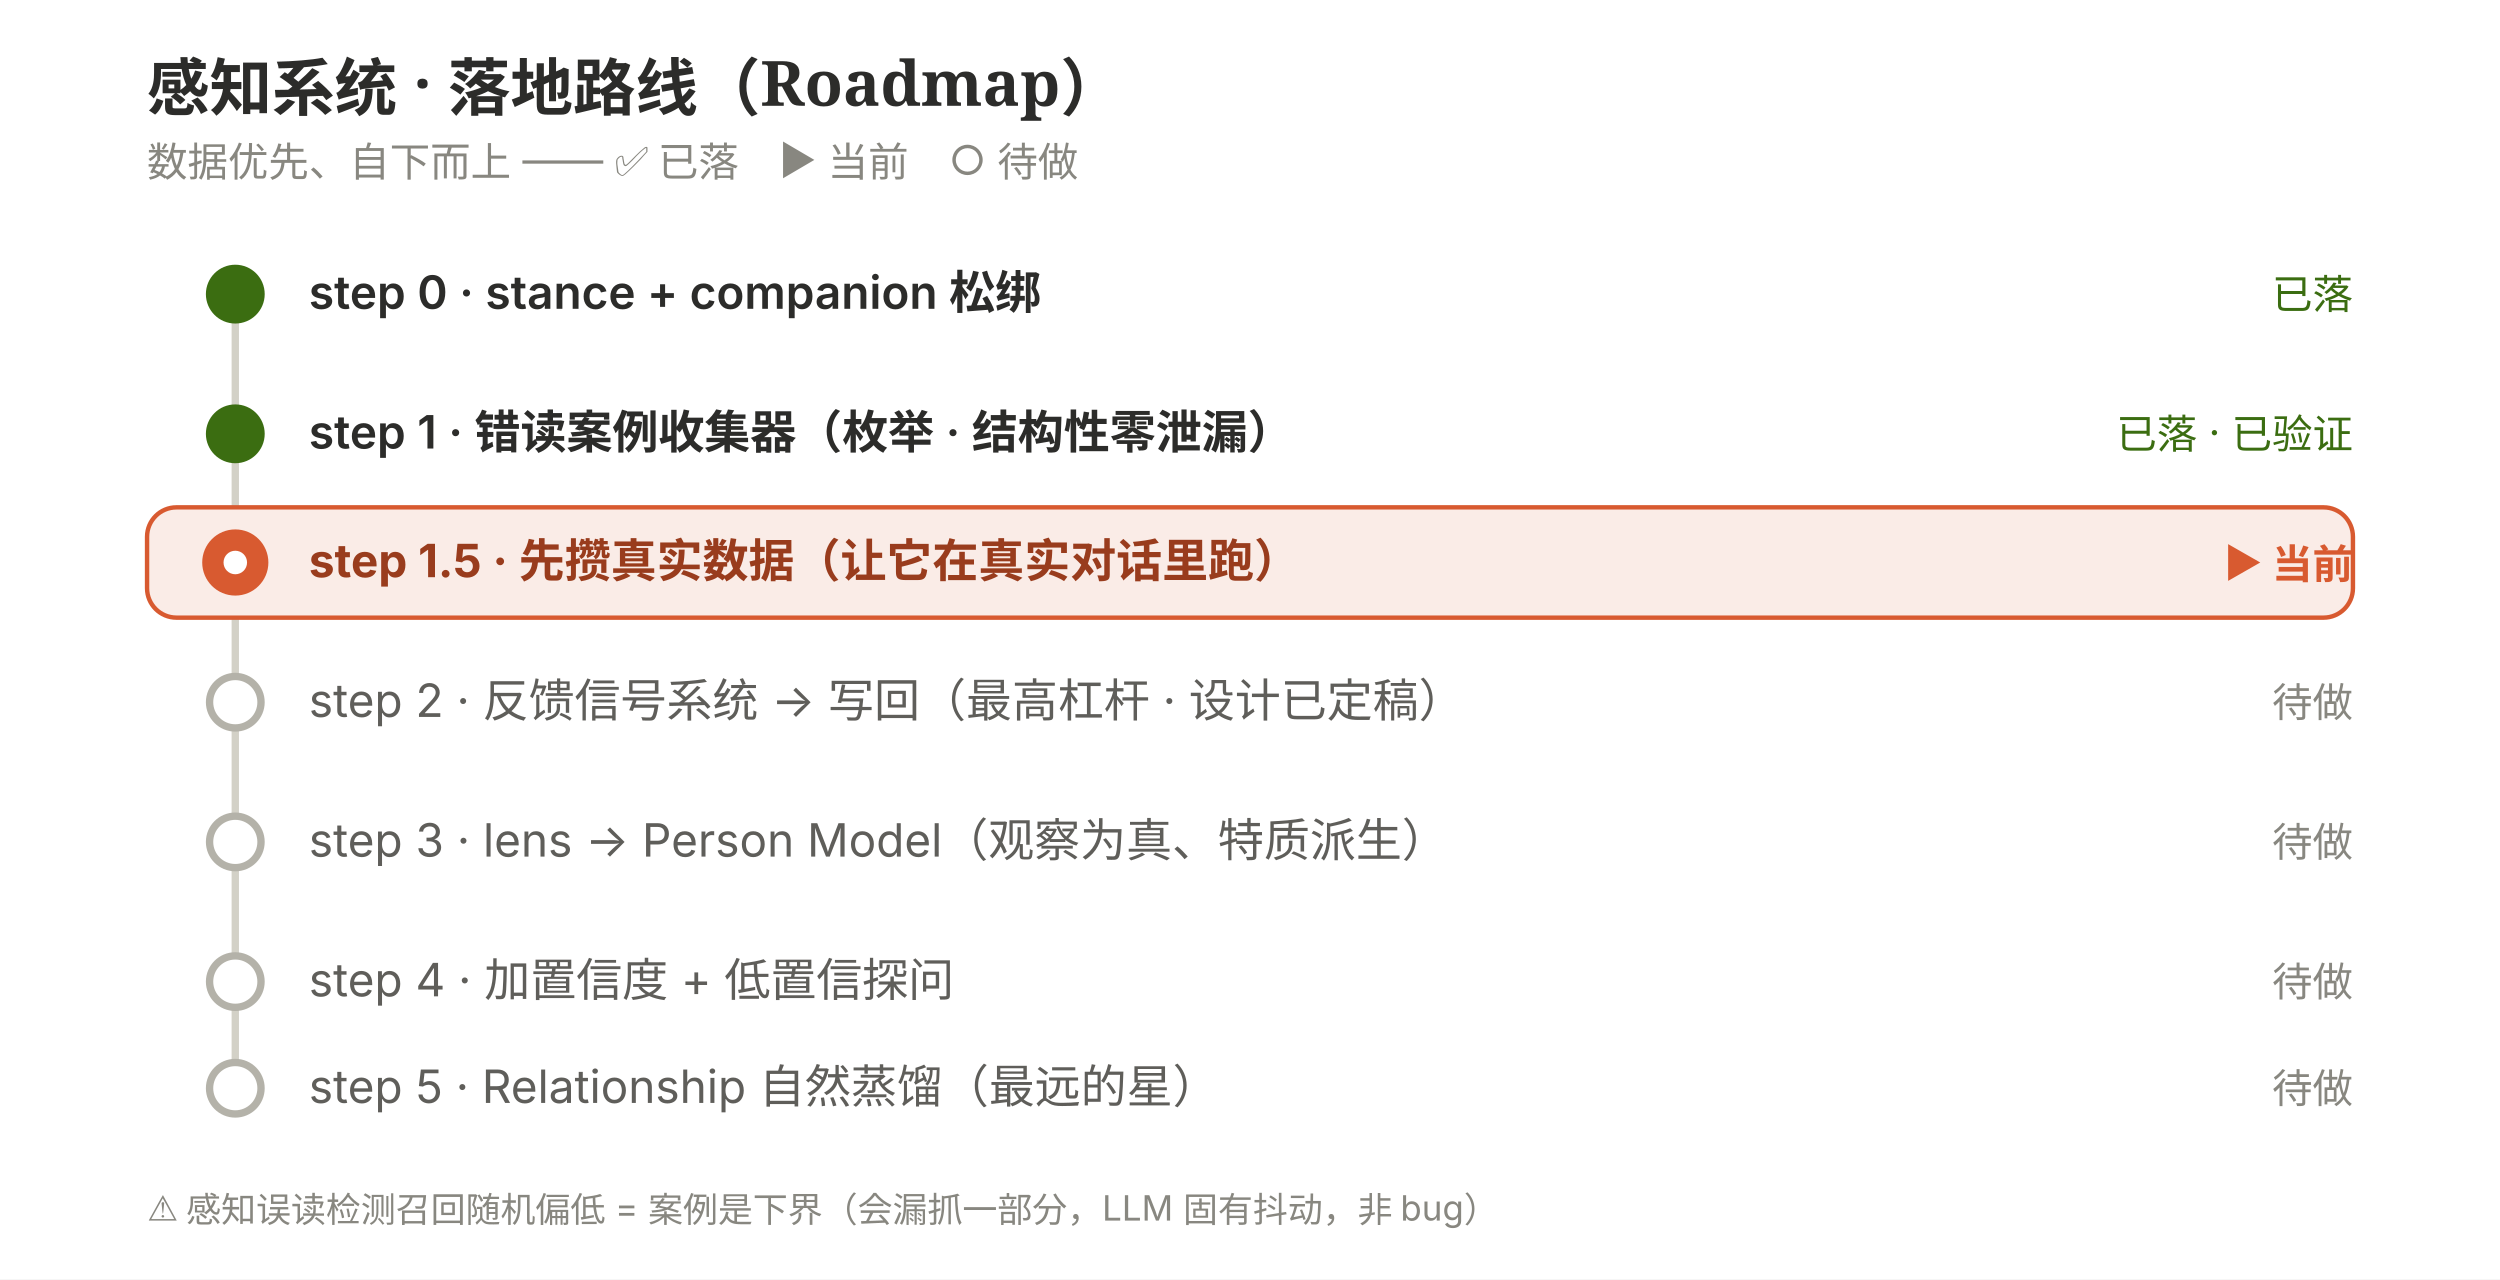
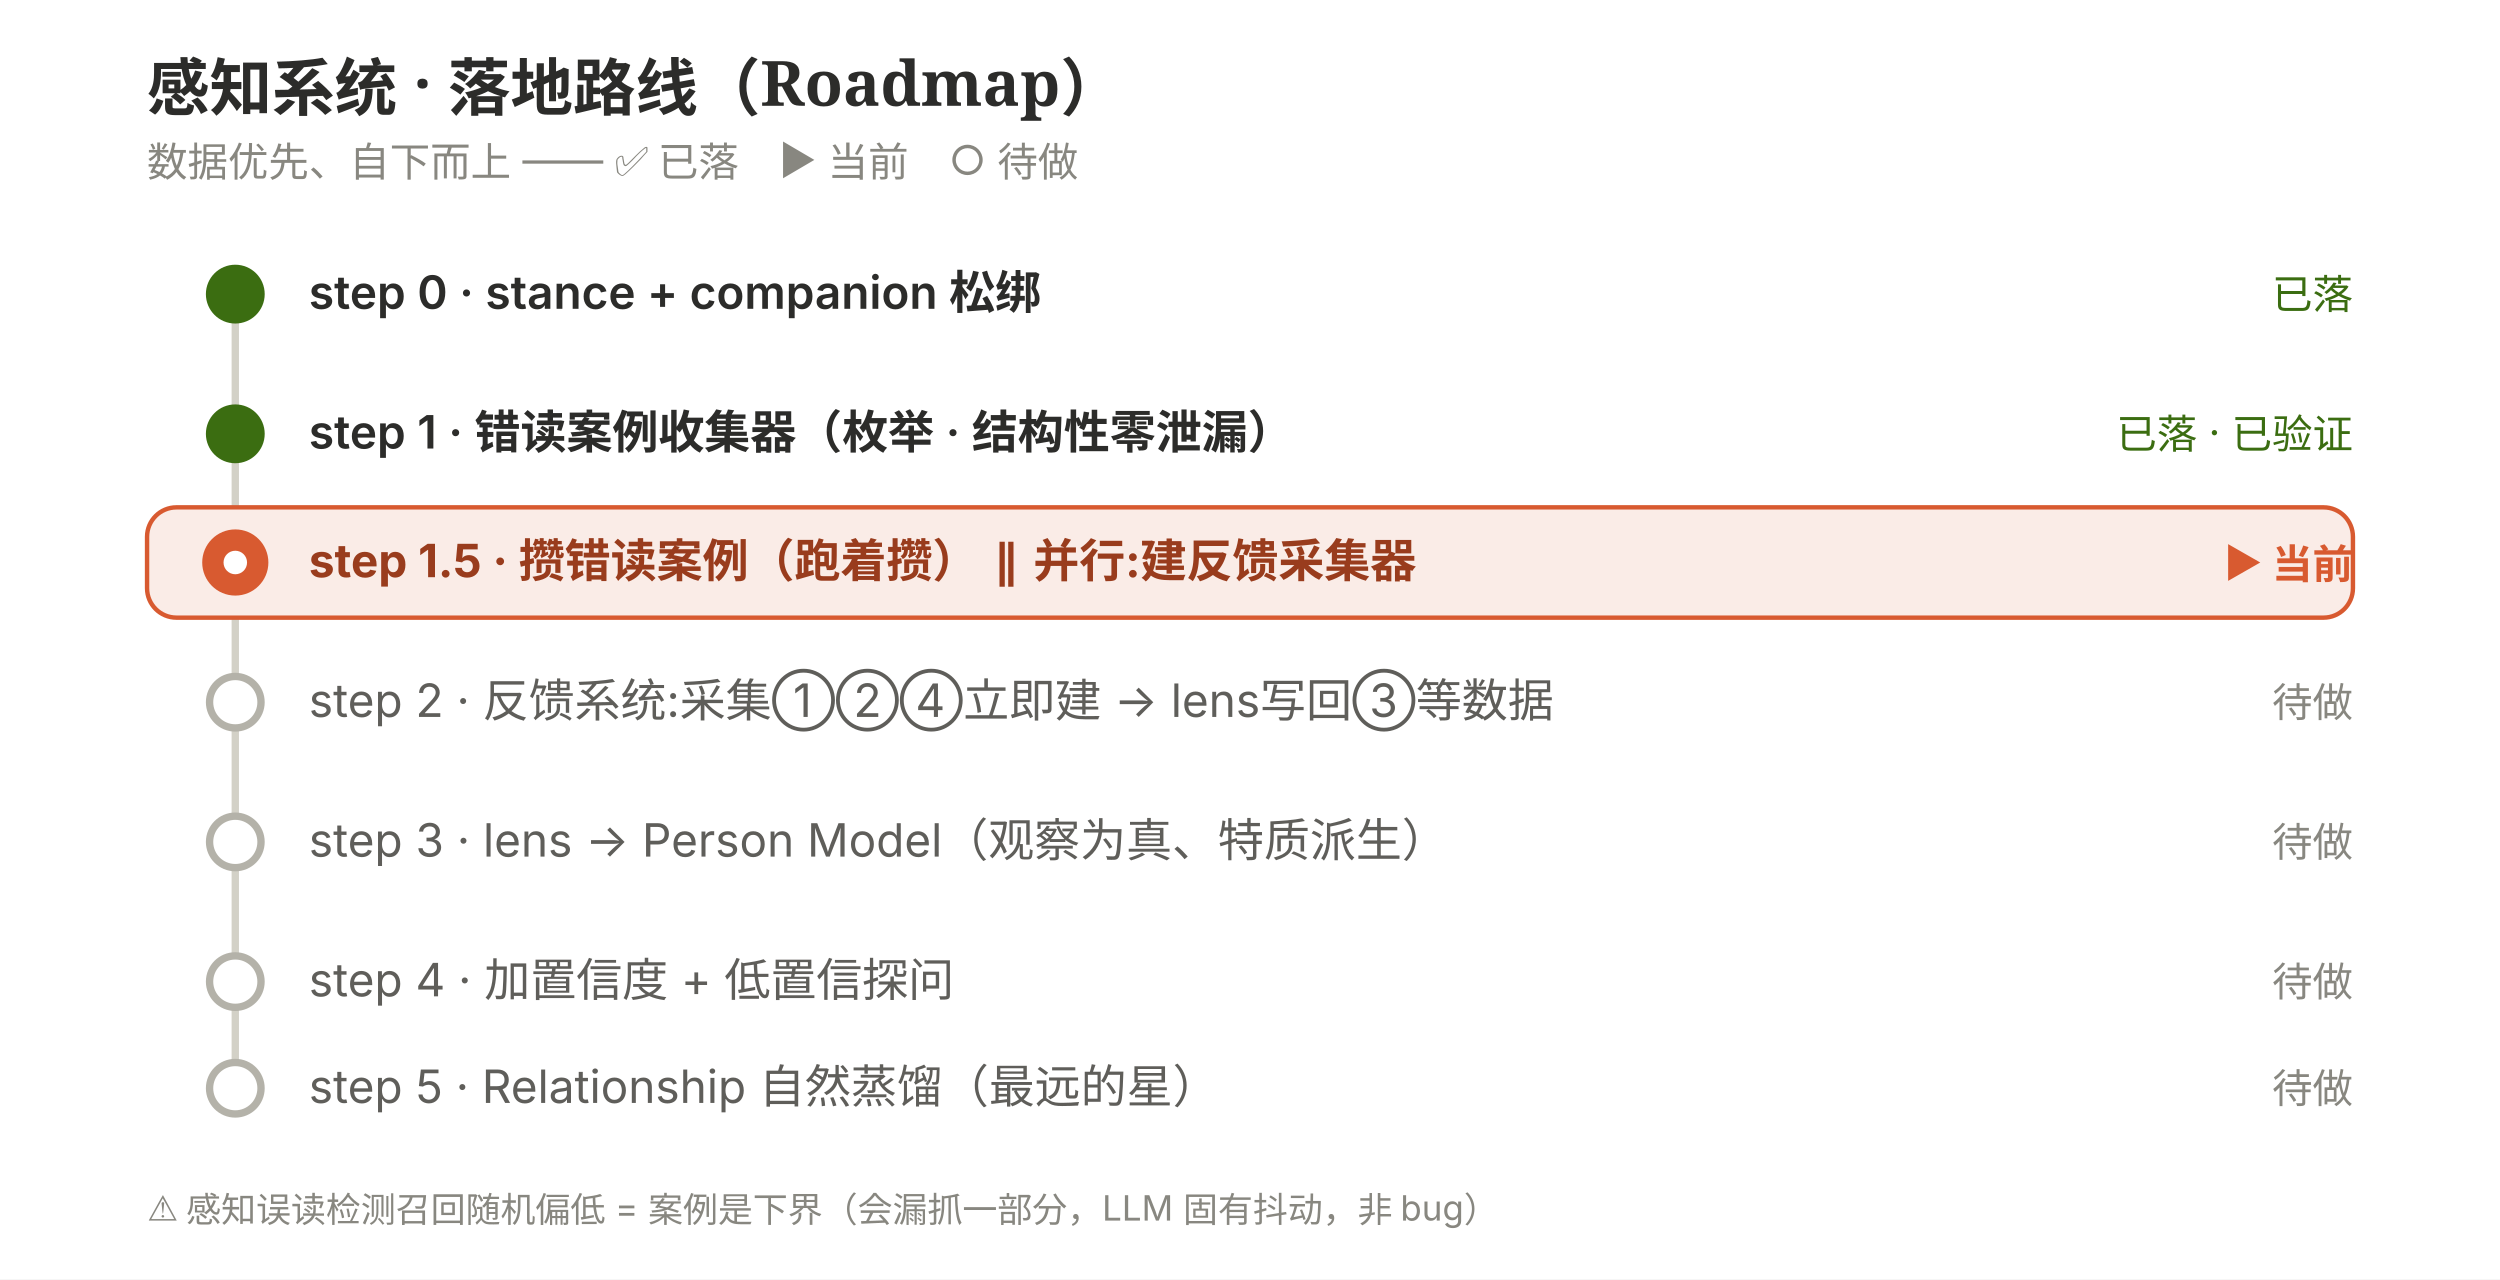
<svg xmlns="http://www.w3.org/2000/svg" viewBox="0 0 680 348" role="img" font-family="system-ui, -apple-system, 'Segoe UI', 'PingFang SC', sans-serif">
  <rect width="680" height="348" fill="#FFFFFF" />
  <text x="40" y="30" font-family="Georgia, 'Songti SC', serif" font-size="17" font-weight="600" fill="#2C2C2A">感知系统 · 落地路线（Roadmap）</text>
  <text x="40" y="48" font-size="11" fill="#888780">数据优先、自下而上 —— ✅ 已落　▶ 当前　○ 待做</text>
  <line x1="64" y1="80" x2="64" y2="296" stroke="#D3D1C7" stroke-width="2" />
  <rect x="40" y="138" width="600" height="30" rx="8" fill="#FAECE7" stroke="#D85A30" stroke-width="1.2" />
  <circle cx="64" cy="80" r="8" fill="#3B6D11" />
  <text x="84" y="84" font-size="12.5" font-weight="600" fill="#2C2C2A">step 0 · stance + companion 松绑</text>
  <text x="640" y="84" text-anchor="end" font-size="11" fill="#3B6D11">已落</text>
  <circle cx="64" cy="118" r="8" fill="#3B6D11" />
  <text x="84" y="122" font-size="12.5" font-weight="600" fill="#2C2C2A">step 1 · 错读案例收集器（枚举 · 结构性零泄漏）</text>
  <text x="640" y="122" text-anchor="end" font-size="11" fill="#3B6D11">已落 · 已验证</text>
  <circle cx="64" cy="153" r="9" fill="#D85A30" />
  <circle cx="64" cy="153" r="3.2" fill="#FFFFFF" />
-   <text x="84" y="157" font-size="12.5" font-weight="700" fill="#993C1D">step 1.5 · 先攒真实数据（让它在真实对话里跑）</text>
+   <text x="84" y="157" font-size="12.5" font-weight="700" fill="#993C1D">step 1.5 · 攒错读案例（跑着攒） ∥ 并行:建反馈采集器</text>
  <text x="640" y="157" text-anchor="end" font-size="11" font-weight="700" fill="#D85A30">▶ 当前</text>
  <circle cx="64" cy="191" r="7" fill="#FFFFFF" stroke="#B4B2A9" stroke-width="2" />
-   <text x="84" y="195" font-size="12.5" fill="#5F5E5A">step 2 · 反馈信号系统 → 写回（最高杠杆 · 设计已定稿）</text>
+   <text x="84" y="195" font-size="12.5" fill="#5F5E5A">step 2 · 反馈系统:采集①②④立即建 → lens写回③等数据</text>
  <text x="640" y="195" text-anchor="end" font-size="11" fill="#888780">待做</text>
  <circle cx="64" cy="229" r="7" fill="#FFFFFF" stroke="#B4B2A9" stroke-width="2" />
  <text x="84" y="233" font-size="12.5" fill="#5F5E5A">step 3 · lens → Person Model（观察为真、特质派生）</text>
  <text x="640" y="233" text-anchor="end" font-size="11" fill="#888780">待做</text>
  <circle cx="64" cy="267" r="7" fill="#FFFFFF" stroke="#B4B2A9" stroke-width="2" />
  <text x="84" y="271" font-size="12.5" fill="#5F5E5A">step 4 · 加置信度 + 低置信探问</text>
  <text x="640" y="271" text-anchor="end" font-size="11" fill="#888780">待做</text>
  <circle cx="64" cy="296" r="7" fill="#FFFFFF" stroke="#B4B2A9" stroke-width="2" />
  <text x="84" y="300" font-size="12.5" fill="#5F5E5A">step 5 · Relationship 自然蒸馏（最远的星）</text>
  <text x="640" y="300" text-anchor="end" font-size="11" fill="#888780">待做</text>
  <text x="40" y="332" font-size="9.5" fill="#888780">⚠️ 感知误读检测召回随机偏低 = 案例是下界（会漏抓一部分，LLM 固有抖动，非 bug）</text>
</svg>
